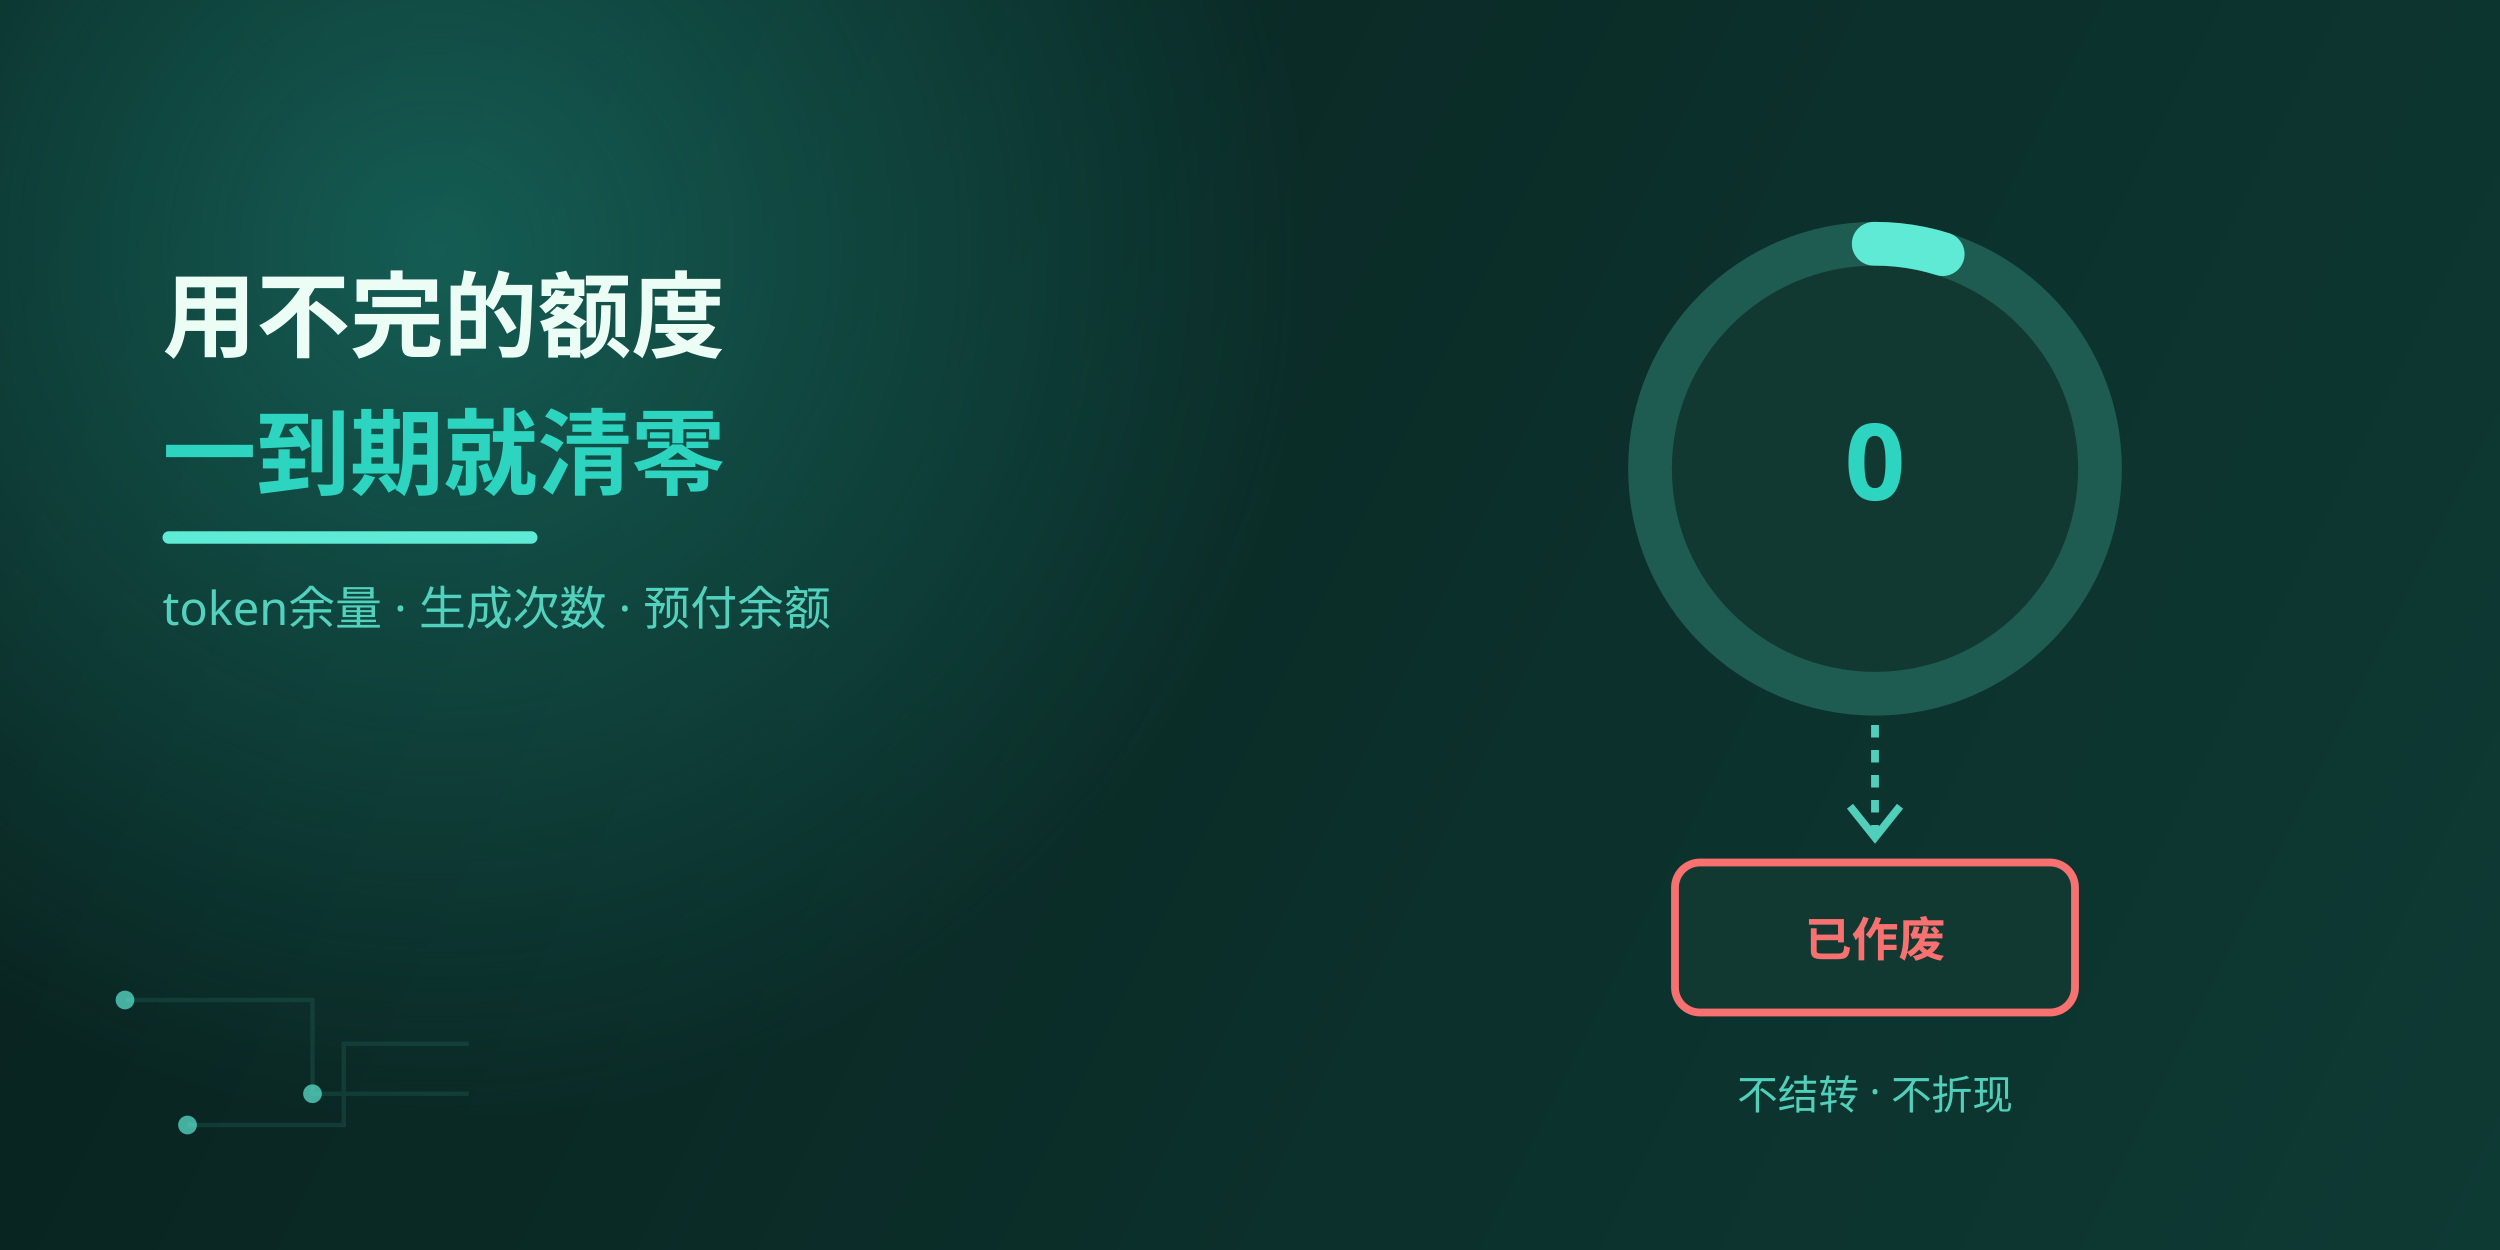
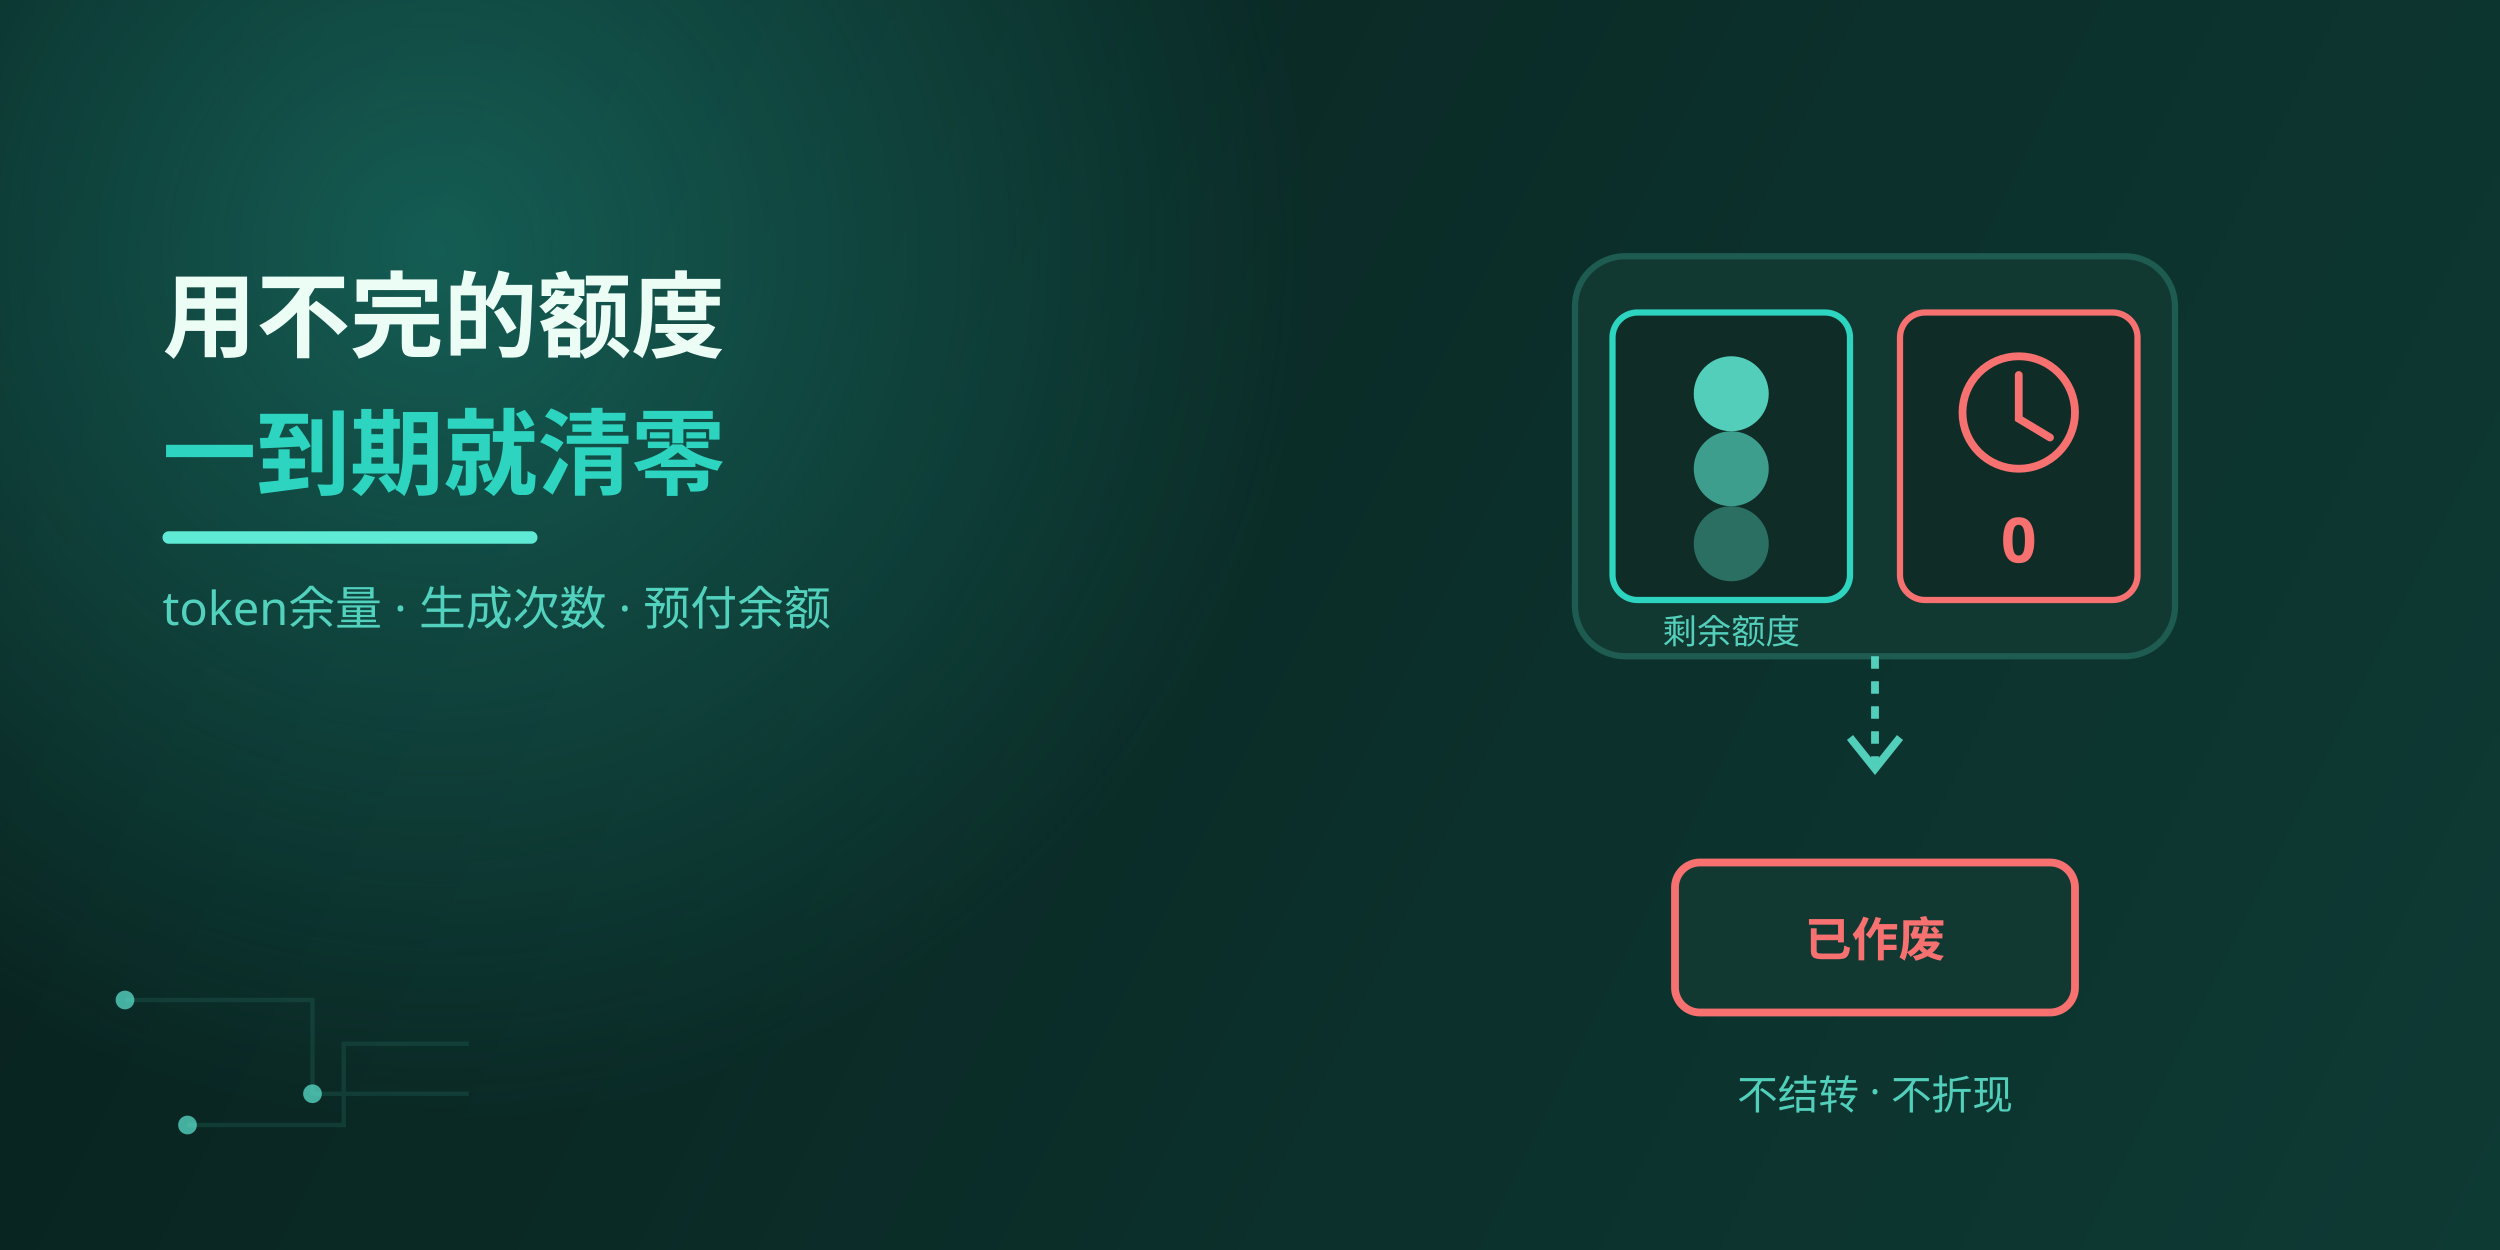
<svg xmlns="http://www.w3.org/2000/svg" viewBox="0 0 800 400" role="img" aria-label="AI订阅用量额度到期清零封面图">
  <defs>
    <linearGradient id="bgGradCredit" x1="0" y1="0" x2="800" y2="400" gradientUnits="userSpaceOnUse">
      <stop offset="0" stop-color="#08201d" />
      <stop offset="1" stop-color="#0e3a34" />
    </linearGradient>
    <radialGradient id="glowCredit" cx="140" cy="80" r="280" gradientUnits="userSpaceOnUse">
      <stop offset="0" stop-color="#2dd4bf" stop-opacity="0.32" />
      <stop offset="1" stop-color="#2dd4bf" stop-opacity="0" />
    </radialGradient>
  </defs>
  <rect width="800" height="400" fill="url(#bgGradCredit)" />
  <rect width="800" height="400" fill="url(#glowCredit)" />
  <g stroke="#1e5b50" stroke-width="1.4" opacity="0.4" fill="none">
    <path d="M40 320 h60 v30 h50" />
    <path d="M60 360 h50 v-26 h40" />
  </g>
  <g fill="#5eead4" opacity="0.7">
    <circle cx="40" cy="320" r="3" />
    <circle cx="100" cy="350" r="3" />
    <circle cx="60" cy="360" r="3" />
  </g>
  <text x="52" y="112" font-family="'PingFang SC','Microsoft YaHei',sans-serif" font-size="30" font-weight="700" fill="#ecfdf5">用不完的额度</text>
  <text x="52" y="156" font-family="'PingFang SC','Microsoft YaHei',sans-serif" font-size="30" font-weight="700" fill="#2dd4bf">一到期就清零</text>
  <rect x="52" y="170" width="120" height="4" rx="2" fill="#5eead4" />
  <text x="52" y="200" font-family="'PingFang SC','Microsoft YaHei',sans-serif" font-size="15" font-weight="400" fill="#5eead4" opacity="0.85">token余量 · 生成次数 · 预付余额</text>
-   <g transform="translate(600,150)">
-     <circle r="72" fill="#123832" stroke="#1e5b50" stroke-width="14" />
-     <circle r="72" fill="none" stroke="#5eead4" stroke-width="14" stroke-dasharray="22 430" stroke-linecap="round" transform="rotate(-90)" />
-     <text x="0" y="10" text-anchor="middle" font-family="'PingFang SC','Microsoft YaHei',sans-serif" font-size="34" font-weight="700" fill="#2dd4bf">0</text>
+   <g transform="translate(600,146)">
+     <rect x="-96" y="-64" width="192" height="128" rx="16" fill="#123832" stroke="#1e5b50" stroke-width="2" />
+     <rect x="-84" y="-46" width="76" height="92" rx="8" fill="#0f2c26" stroke="#2dd4bf" stroke-width="2" />
+     <circle cx="-46" cy="-20" r="12" fill="#5eead4" opacity="0.85" />
+     <circle cx="-46" cy="4" r="12" fill="#5eead4" opacity="0.6" />
+     <circle cx="-46" cy="28" r="12" fill="#5eead4" opacity="0.35" />
+     <text x="-46" y="60" text-anchor="middle" font-family="'PingFang SC','Microsoft YaHei',sans-serif" font-size="11" fill="#5eead4" opacity="0.85">剩余额度</text>
+     <path d="M8 -6 h30" stroke="#f87171" stroke-width="2.5" marker-end="url(#arrowCredit)" />
+     <rect x="8" y="-46" width="76" height="92" rx="8" fill="#0f2c26" stroke="#f87171" stroke-width="2" />
+     <path d="M46 -26 v14 l10 6" stroke="#f87171" stroke-width="2.5" stroke-linecap="round" fill="none" />
+     <circle cx="46" cy="-14" r="18" fill="none" stroke="#f87171" stroke-width="2.5" />
+     <text x="46" y="34" text-anchor="middle" font-family="'PingFang SC','Microsoft YaHei',sans-serif" font-size="20" font-weight="700" fill="#f87171">0</text>
  </g>
+   <defs>
+     <marker id="arrowCredit" markerWidth="8" markerHeight="8" refX="4" refY="4" orient="auto">
+       <path d="M0 0 L8 4 L0 8 Z" fill="#f87171" />
+     </marker>
+   </defs>
  <g stroke="#5eead4" stroke-width="2.5" fill="none" opacity="0.85">
-     <path d="M600 232 v34" stroke-dasharray="4 4" />
-     <path d="M592 258 l8 10 l8 -10" fill="none" />
+     <path d="M600 210 v34" stroke-dasharray="4 4" />
+     <path d="M592 236 l8 10 l8 -10" fill="none" />
  </g>
  <g transform="translate(600,300)">
    <rect x="-64" y="-24" width="128" height="48" rx="8" fill="#123832" stroke="#f87171" stroke-width="2.5" />
    <text x="0" y="6" text-anchor="middle" font-family="'PingFang SC','Microsoft YaHei',sans-serif" font-size="15" fill="#f87171" font-weight="700">已作废</text>
  </g>
  <text x="600" y="355" text-anchor="middle" font-family="'PingFang SC','Microsoft YaHei',sans-serif" font-size="13" fill="#5eead4" opacity="0.85">不结转 · 不折现</text>
</svg>
